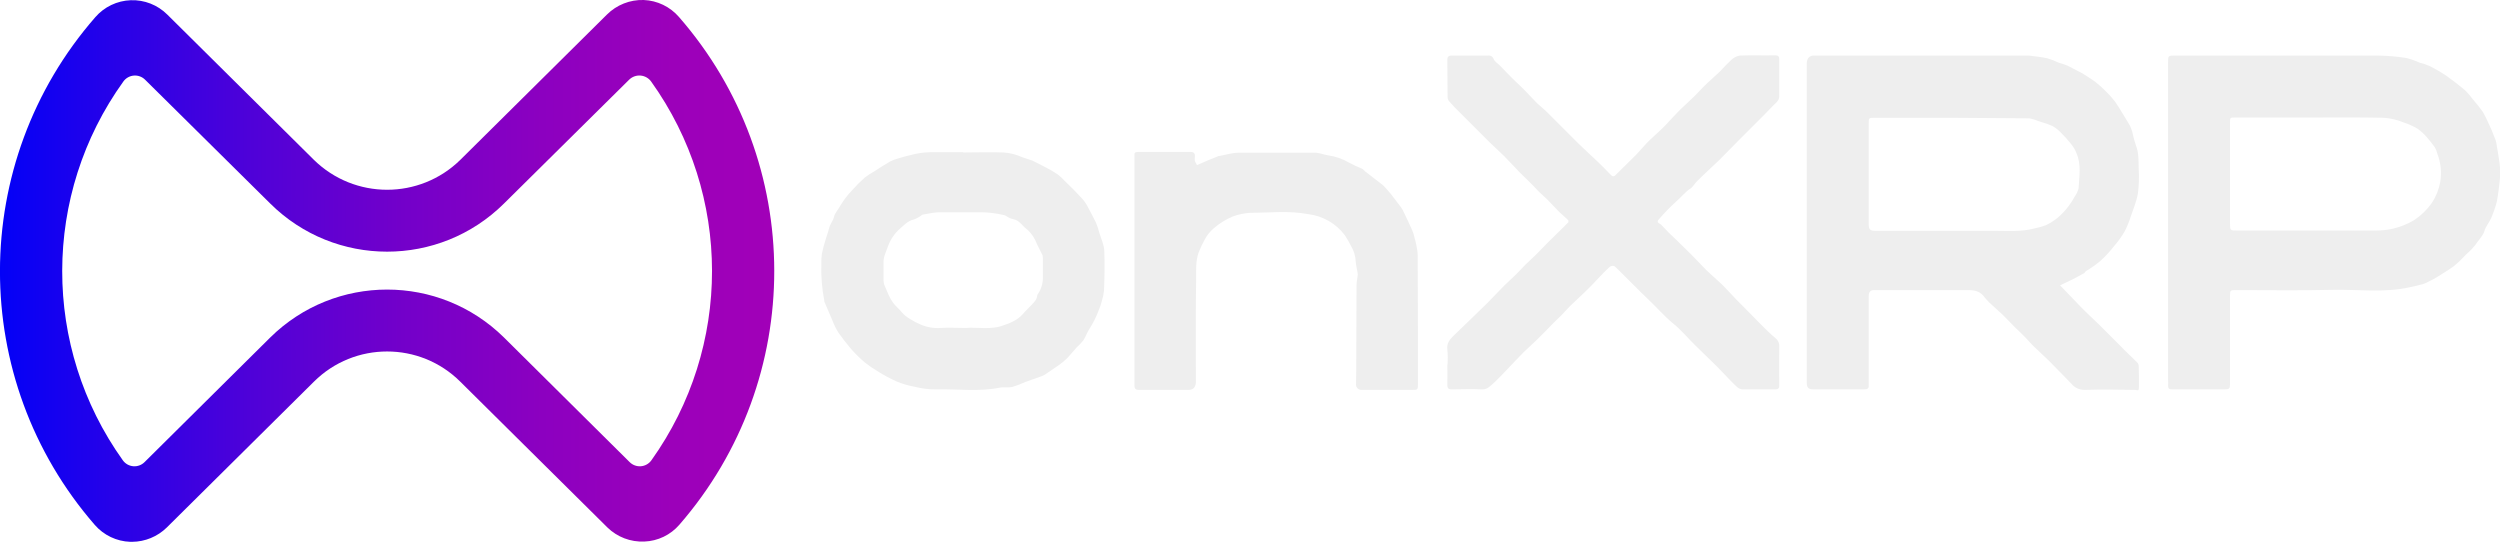
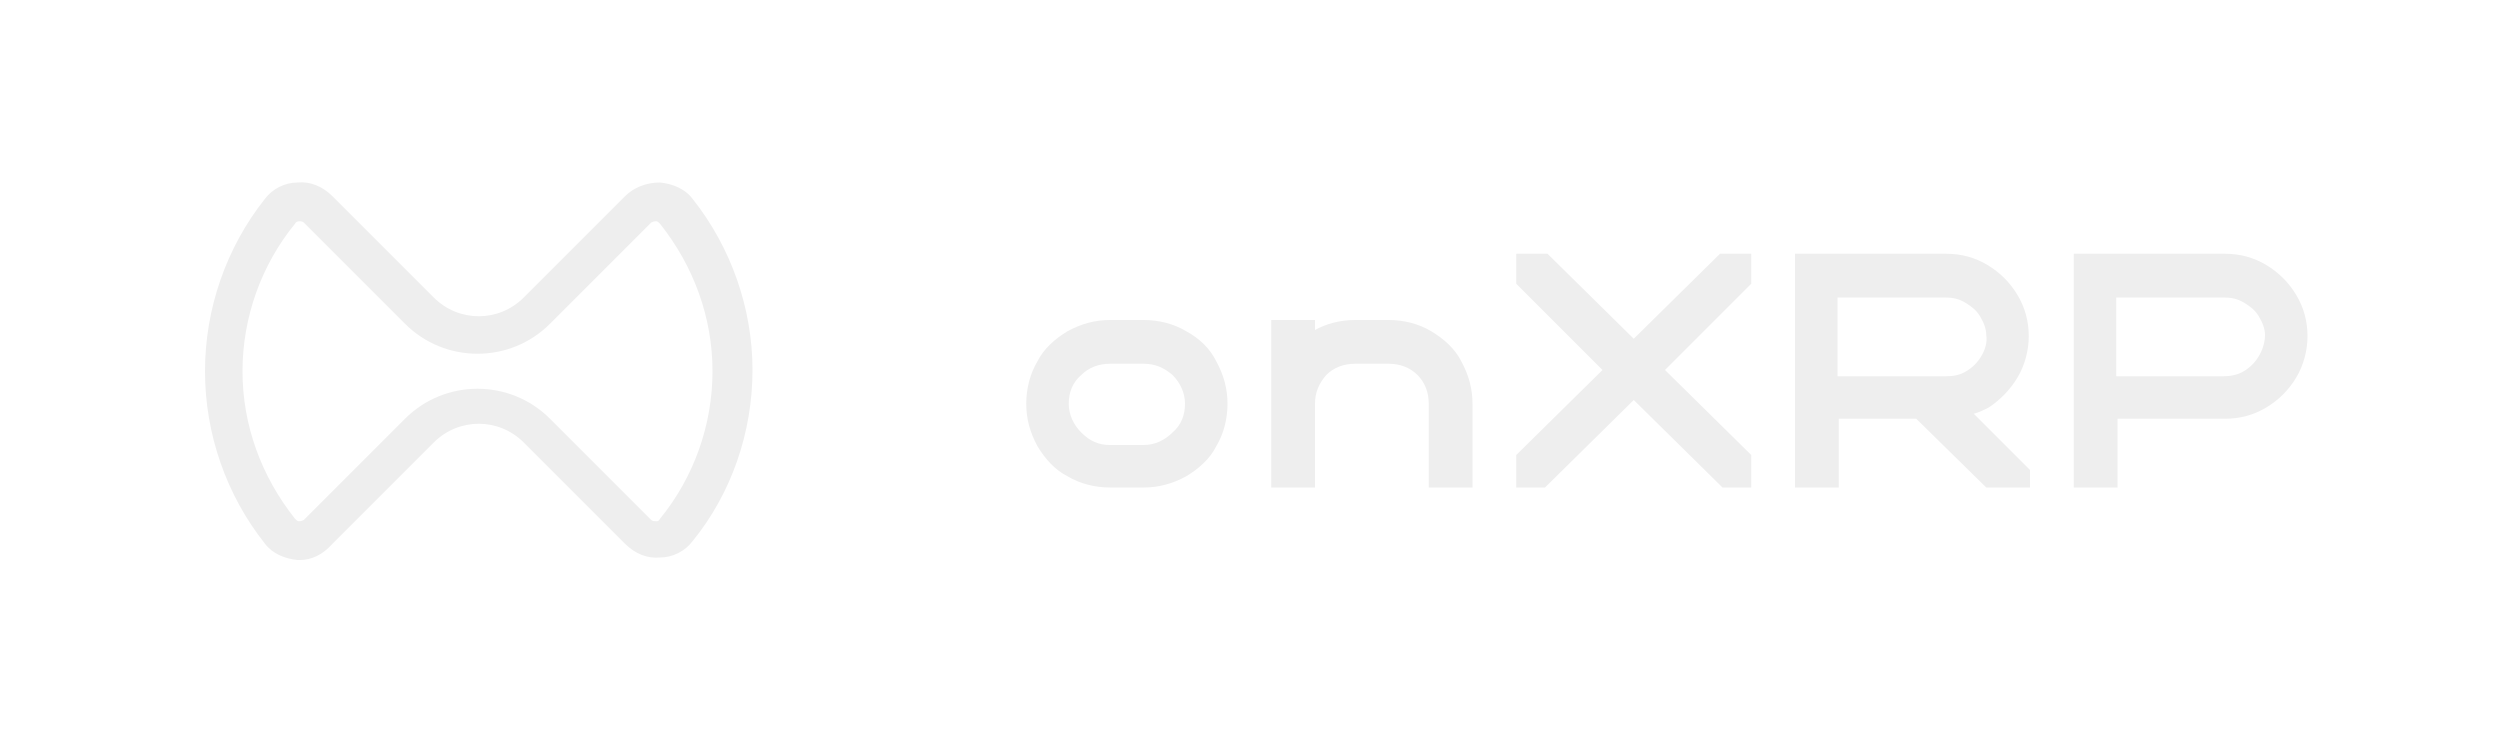
- <svg xmlns="http://www.w3.org/2000/svg" id="Layer_1" data-name="Layer 1" viewBox="0 0 944.5 204.7">
-   <defs>
-     <style>.cls-1{fill:#eee;}.cls-2{fill:url(#linear-gradient);}</style>
-     <linearGradient id="linear-gradient" x1="24.85" y1="267.33" x2="317.29" y2="267.33" gradientUnits="userSpaceOnUse">
-       <stop offset="0" stop-color="#0301f7" />
-       <stop offset="0.13" stop-color="#2301ea" />
-       <stop offset="0.33" stop-color="#5001d8" />
-       <stop offset="0.52" stop-color="#7300ca" />
-       <stop offset="0.7" stop-color="#8c00c0" />
-       <stop offset="0.87" stop-color="#9c00ba" />
-       <stop offset="1" stop-color="#a100b8" />
-     </linearGradient>
-   </defs>
-   <g id="VTHqXA.tif">
-     <path class="cls-1" d="M803.1,272.8l7.3,7.6c2.4,2.5,4.9,4.8,7.4,7.2l8,8c2.1,2.2,4.3,4.2,6.4,6.3a2,2,0,0,1,.6,1.3c.1,2.5.1,5,.1,7.5s-.4,1.6-1.7,1.6c-6.2-.1-12.5-.2-18.8,0a6.4,6.4,0,0,1-5.1-2.4l-3.5-3.6-4.8-4.9-5.8-5.5c-1.2-1.1-2.2-2.4-3.4-3.6s-2.3-2.3-3.5-3.4l-4.7-4.8-3.7-3.4a24.2,24.2,0,0,1-3.2-3.2c-1.5-2.2-3.4-2.9-6.1-2.9H732.8c-1.4,0-2,.7-2,2.3v33.6c.1,1.2-.4,1.6-1.7,1.6h-19c-2.1,0-2.7-.5-2.7-2.7V189.2a4,4,0,0,1,.5-2.2,2.5,2.5,0,0,1,1.8-1h81.6c2.3.3,4.6.5,6.9,1a26.5,26.5,0,0,1,4.4,1.7,31.9,31.9,0,0,1,3.3,1.1l5.6,2.9c1.7,1.1,3.4,2.1,5,3.3a42.5,42.5,0,0,1,3.9,3.5,40.2,40.2,0,0,1,3.4,3.8c1,1.4,1.9,2.9,2.8,4.4s2,3.2,2.9,4.8a17,17,0,0,1,.9,2.4,44.3,44.3,0,0,0,1.3,4.9c1.2,2.9,1,5.9,1.1,8.9a49.3,49.3,0,0,1-.3,9.4c-.5,3-1.8,6-2.8,9a33.5,33.5,0,0,1-2.3,5.5,36.9,36.9,0,0,1-4,5.5,44.3,44.3,0,0,1-5.1,5.5,40.4,40.4,0,0,1-5.4,3.8c-.3.2-.4.6-.7.8l-4.1,2.2ZM762,209.5H733c-2.2,0-2.2,0-2.2,2.2v38c0,1.9.5,2.5,2.4,2.5h45.6c4.9,0,9.8.4,14.6-.9a30.3,30.3,0,0,0,4.3-1.2,21.9,21.9,0,0,0,4.8-3.1,29.8,29.8,0,0,0,3.8-4.1,27.4,27.4,0,0,0,2.3-3.6,9.3,9.3,0,0,0,1.5-3.2c.2-4.4,1.1-8.9-.8-13.2a12.6,12.6,0,0,0-1.8-3.2,49.1,49.1,0,0,0-4.3-4.8,13.3,13.3,0,0,0-3-2.3,25.8,25.8,0,0,0-3.9-1.4c-1.8-.5-3.6-1.5-5.4-1.5Z" transform="translate(-24.8 -165)" />
-     <path class="cls-1" d="M843.9,249V188.7c0-2.7,0-2.7,2.6-2.7h76.7a76,76,0,0,1,10.7.9,30.9,30.9,0,0,1,5.1,1.8,21.7,21.7,0,0,1,3.6,1.2,58.9,58.9,0,0,1,6.4,3.7c2.4,1.7,4.8,3.6,7.1,5.5a25.2,25.2,0,0,1,3,3.5,57.1,57.1,0,0,1,3.8,4.8,50.8,50.8,0,0,1,2.3,4.7,43.2,43.2,0,0,1,1.9,4.5,10.7,10.7,0,0,1,1,3.6c.7,4.3,1.7,8.6,1.1,13.1-.3,2.6-.6,5.3-1.1,7.9a43.9,43.9,0,0,1-2.1,6.1c-.7,1.7-2.1,3.2-2.6,5s-2.3,3.5-3.4,5.2a26.5,26.5,0,0,1-3.7,3.8,36.8,36.8,0,0,1-4.5,4.3c-1.9,1.4-4,2.6-6,3.9a30.7,30.7,0,0,1-3.1,1.7,13.3,13.3,0,0,1-2.4,1.1c-1.6.4-3.3.9-5,1.2-9.7,2.2-19.5.8-29.3,1-11.9.3-23.8.1-35.7.1h-1c-1.9,0-2,.2-2,2v33.5c0,1.7-.3,2-2,2h-20c-1,0-1.4-.4-1.4-1.3a16.1,16.1,0,0,0,0-2.2Zm53.7-39.6H869.2c-1.9,0-1.9,0-1.9,1.9v38c0,2.8,0,2.8,2.8,2.8h46.7c4-.1,8,.3,12-.7a27.9,27.9,0,0,0,8-3.2,25.1,25.1,0,0,0,6.8-6.6,21.5,21.5,0,0,0,3.1-7.7,20.3,20.3,0,0,0-1.1-10.9,7.9,7.9,0,0,0-.9-2.3,35.7,35.7,0,0,0-3-3.8,18.6,18.6,0,0,0-3.6-3.3,26.1,26.1,0,0,0-5.4-2.4,23.5,23.5,0,0,0-7.3-1.7C916.1,209.3,906.9,209.4,897.6,209.4Z" transform="translate(-24.8 -165)" />
-     <path class="cls-1" d="M571.7,302.8a37.5,37.5,0,0,0-.1-5.8c-.3-2.3.9-3.7,2.3-5.1l5.8-5.6,6.9-6.7,6.5-6.7,3.7-3.5c1.5-1.4,2.9-3,4.3-4.4l3.9-3.7,4.4-4.5,5.7-5.6c.7-.8,1.5-1.4,2.2-2.2a1.1,1.1,0,0,0,0-.8l-3.5-3.2-4.3-4.5c-1.3-1.3-2.7-2.4-3.9-3.7s-2.2-2.3-3.3-3.4-3.3-3.1-4.8-4.8l-4.5-4.7-5.7-5.4-5.4-5.4-5.7-5.7c-1.3-1.3-2.6-2.6-3.8-4a2.6,2.6,0,0,1-.7-1.7c-.1-4.7,0-9.3-.1-14,0-1.1.3-1.7,1.6-1.7H587a1.9,1.9,0,0,1,2.1,1.3c.4,1,1.5,1.6,2.3,2.4s3.9,4.1,5.9,6,2.8,2.6,4.1,4l4.1,4.3c1.5,1.4,3.1,2.6,4.5,4.1,3.7,3.6,7.2,7.3,10.9,10.9s4.7,4.4,7.1,6.7,3.2,3.1,4.7,4.7,1.7,1.6,3.1.1l7.1-7c1.8-1.9,3.5-4,5.4-5.8s4-3.6,5.8-5.5,3.6-3.9,5.4-5.7l5.5-5.2c1.6-1.6,3.1-3.3,4.7-4.8l4.8-4.4c1.4-1.5,2.8-3,4.3-4.4a6.3,6.3,0,0,1,3.2-1.7c4.4-.2,8.9,0,13.4-.1,1.3,0,1.7.5,1.6,1.8v13.5c.1,1.9-1.4,2.7-2.4,3.8s-4.6,4.7-6.9,7l-6.2,6.2-7.1,7.2c-2.8,2.7-5.7,5.3-8.5,8.1-.9.9-1.6,2.3-2.7,2.9s-3.4,3.2-5.1,4.7a72.8,72.8,0,0,0-6.7,6.9c-1,1.1.6,1.5,1,1.9a82.1,82.1,0,0,0,5.9,5.9l5.5,5.4,5.8,6,5.8,5.3c1.8,1.8,3.6,3.8,5.4,5.7s2.3,2.2,3.4,3.4l5.8,5.9c1.8,1.8,3.6,3.6,5.5,5.2a3.8,3.8,0,0,1,1.5,3.4c-.1,4.7,0,9.5,0,14.3.1,1.2-.3,1.7-1.6,1.7H683.5c-1.9.1-2.7-1.2-3.8-2.2s-4.2-4.4-6.3-6.5l-8-7.8c-2.9-2.8-5.4-5.9-8.5-8.4s-6.5-6.4-9.8-9.5-4.6-4.6-6.9-6.8-3.5-3.6-5.4-5.3a1.7,1.7,0,0,0-1.8.2c-1.7,1.5-3.2,3.1-4.7,4.7s-3,3.2-4.6,4.7l-5.8,5.5-3.3,3.5c-1.9,1.8-3.8,3.7-5.6,5.6l-3.6,3.6-4.9,4.6-3.2,3.3-3.6,3.8c-1.6,1.6-3.1,3.3-4.8,4.8s-2.4,2.3-4.5,2.2c-3.7-.2-7.4,0-11.2,0-1.2,0-1.6-.5-1.6-1.6.1-2.6,0-5.2,0-7.8Z" transform="translate(-24.8 -165)" />
-     <path class="cls-1" d="M388.7,222.6c5.1,0,10.1-.2,15.2,0a20.1,20.1,0,0,1,7.1,1.8l3.9,1.3,5.1,2.6a39.1,39.1,0,0,1,4.4,2.6,17.9,17.9,0,0,1,2.5,2.3c2.3,2.2,4.6,4.5,6.8,6.9a16.3,16.3,0,0,1,2.3,3.5c1,1.9,2,3.7,2.9,5.6a31,31,0,0,1,1.3,4c.7,2.2,1.7,4.3,1.8,6.6.2,4.9.1,9.9-.1,14.9a18,18,0,0,1-.8,3.9,19,19,0,0,1-1.2,3.6,37.3,37.3,0,0,1-3.6,7.2c-.9,1.4-1.4,3-2.3,4.3a19,19,0,0,1-2.4,2.5c-1.3,1.4-2.5,3-3.8,4.3a26,26,0,0,1-3.2,2.6l-4.1,2.8a8.8,8.8,0,0,1-2.1,1.2l-6.2,2.2a34.1,34.1,0,0,1-5,1.9c-1.4.3-3,0-4.4.2-8.1,1.7-16.3.5-24.5.7a30.8,30.8,0,0,1-8-1,31.3,31.3,0,0,1-6.8-2,57,57,0,0,1-6.9-3.7,43.9,43.9,0,0,1-5-3.4,51.9,51.9,0,0,1-5.3-5.2c-1.7-2-3.3-4.1-4.8-6.2a26.7,26.7,0,0,1-2.2-4.5l-3-7a1.3,1.3,0,0,1-.1-.6,62.9,62.9,0,0,1-1.1-13.7,24.8,24.8,0,0,1,.2-3.9,58.7,58.7,0,0,1,1.6-6c.4-1.3.9-2.6,1.2-3.9s1.5-2.7,1.8-4.1,1.7-2.9,2.5-4.4a32.1,32.1,0,0,1,4.3-5.6,54.4,54.4,0,0,1,4.8-4.8,26.4,26.4,0,0,1,3.5-2.3c2-1.3,4-2.6,6.1-3.8a14.5,14.5,0,0,1,2.9-1.1c1.4-.4,2.9-.9,4.4-1.2a30.3,30.3,0,0,1,8-1.2h12.3Zm1,66.3c4.3-.4,9.5.9,14.5-1.1a17.9,17.9,0,0,0,3.2-1.3,12.2,12.2,0,0,0,3.7-2.7c1.4-1.7,3.1-3.1,4.5-4.8s.7-2,1.3-2.9a10.7,10.7,0,0,0,1.9-6v-7.7c-.1-.3,0-.6-.1-.9-.9-1.9-2-3.8-2.8-5.8A12.8,12.8,0,0,0,412,251c-1.3-1.2-2.3-2.8-4.4-3.2s-2.4-1.4-3.8-1.6a39.6,39.6,0,0,0-7.7-1H379.2c-2,.1-3.9.6-5.9.9l-.3.2a10.5,10.5,0,0,1-2.9,1.6c-2.3.5-3.8,2.2-5.3,3.5a16.2,16.2,0,0,0-4.5,6.6c-.7,2.1-1.8,4-1.7,6.3v6.6a7.7,7.7,0,0,0,.2,1.5c.6,1.3,1.1,2.7,1.7,4a15.7,15.7,0,0,0,1.8,3.1c1,1.3,2.4,2.4,3.4,3.7s4.4,3.4,6.9,4.4a16.1,16.1,0,0,0,7.6,1.3C383,288.7,386,288.9,389.7,288.9Z" transform="translate(-24.8 -165)" />
-     <path class="cls-1" d="M477,227.4l4.1-1.8,4.2-1.7h.3c2.3-.4,4.7-1.2,7.1-1.2h29.4a19.5,19.5,0,0,1,3.1.7l1.4.3a21.3,21.3,0,0,1,7.8,2.7,47.4,47.4,0,0,0,5.1,2.4c.4.2.7.7,1.1,1l6.6,5.1c1.1,1,2,2.2,3,3.3l3.9,5.1a11.4,11.4,0,0,1,1.2,2.2c1,2.1,2,4.1,2.9,6.2s.7,2.1,1,3.1,1.2,4.4,1.2,6.6c.1,16.1.1,32.3.1,48.5,0,2.4,0,2.4-2.4,2.4h-19a2,2,0,0,1-2-1.9c.1-3.6.1-7.2.1-10.8.1-8.9,0-17.9.1-26.9,0-1.1.3-2.3.4-3.4a2.4,2.4,0,0,0,0-1.2c-.2-1.4-.6-2.8-.7-4.2a12.4,12.4,0,0,0-1.8-6,38.1,38.1,0,0,0-2.3-4,20.3,20.3,0,0,0-13.9-8c-7.3-1.4-14.6-.5-21.9-.5a23,23,0,0,0-6.6,1.4,26.5,26.5,0,0,0-7.2,4.5,14.5,14.5,0,0,0-3.3,4.1,39.8,39.8,0,0,0-2.4,5.1c-1.1,3.3-.9,6.5-.9,9.7-.2,12.7-.1,25.4-.1,38.1v1.3c-.2,1.9-1.1,2.7-2.8,2.7H455.1c-1.5,0-1.7-.6-1.7-1.8V223.8c-.1-1,.2-1.4,1.3-1.4h20c1.4,0,1.7.9,1.5,2.3S476.7,226.5,477,227.4Z" transform="translate(-24.8 -165)" />
+ <svg xmlns="http://www.w3.org/2000/svg" version="1.1" id="Layer_1" x="0px" y="0px" viewBox="0 0 200 60" style="enable-background:new 0 0 200 60;" xml:space="preserve">
+   <style type="text/css">
+ 	.st0{fill:#EEEEEE;}
+ </style>
+   <g id="Full_logo">
+     <path class="st0" d="M24,44.8c-0.1,0-0.1,0-0.2,0c-1-0.1-2-0.5-2.6-1.3c-3.1-3.9-4.8-8.8-4.8-13.8s1.7-9.9,4.8-13.8   c0.6-0.8,1.6-1.3,2.6-1.3c1-0.1,2,0.3,2.8,1.1l8.1,8.1c2,2,5.2,2,7.2,0l8.1-8.1c0.7-0.7,1.7-1.1,2.8-1.1c1,0.1,2,0.5,2.6,1.3l0,0   c3.1,3.9,4.8,8.8,4.8,13.7c0,5-1.7,9.9-4.8,13.7c-0.6,0.8-1.6,1.3-2.6,1.3c-1,0.1-2-0.3-2.8-1.1l-8.1-8.1c-2-2-5.2-2-7.2,0   l-8.1,8.1C25.8,44.4,24.9,44.8,24,44.8z M24,17.7C23.9,17.7,23.9,17.7,24,17.7c-0.1,0-0.3,0-0.4,0.2c-2.7,3.3-4.2,7.5-4.2,11.8   s1.5,8.4,4.2,11.8c0.1,0.1,0.2,0.2,0.3,0.2c0.1,0,0.2,0,0.4-0.1l8.1-8.1c3.2-3.2,8.4-3.2,11.6,0l8.1,8.1c0.1,0.1,0.3,0.1,0.4,0.1   c0.1,0,0.2,0,0.3-0.2C55.5,38.2,57,34,57,29.7s-1.5-8.4-4.2-11.8l0,0c-0.1-0.1-0.2-0.2-0.3-0.2s-0.2,0-0.4,0.1L44,25.9   c-1.6,1.6-3.7,2.4-5.8,2.4s-4.2-0.8-5.8-2.4l-8.1-8.1C24.2,17.7,24,17.7,24,17.7z" />
+     <g>
+       <polygon class="st0" points="130.7,27.1 123.8,20.3 121.3,20.3 121.3,22.7 128.2,29.6 121.3,36.4 121.3,39 123.6,39 130.7,32     137.8,39 140.1,39 140.1,36.4 133.2,29.6 140.1,22.7 140.1,20.3 137.6,20.3   " />
+       <path class="st0" d="M94.9,26.5c-1-0.6-2.2-0.9-3.4-0.9l0,0h-2.7l0,0c-1.2,0-2.3,0.3-3.4,0.9c-1,0.6-1.9,1.4-2.4,2.4    c-0.6,1-0.9,2.2-0.9,3.4c0,1.2,0.3,2.3,0.9,3.4c0.6,1,1.4,1.9,2.4,2.4c1,0.6,2.2,0.9,3.4,0.9h2.7c1.2,0,2.3-0.3,3.4-0.9    c1-0.6,1.9-1.4,2.4-2.4c0.6-1,0.9-2.2,0.9-3.4s-0.3-2.3-0.9-3.4C96.8,27.9,96,27.1,94.9,26.5z M93.8,34.6c-0.6,0.6-1.4,1-2.3,1    h-2.7c-0.9,0-1.6-0.3-2.3-1c-0.6-0.6-1-1.4-1-2.3c0-0.9,0.3-1.7,1-2.3c0.6-0.6,1.4-0.9,2.3-0.9h2.7c0.9,0,1.6,0.3,2.3,0.9    c0.6,0.6,1,1.4,1,2.3C94.8,33.2,94.5,34,93.8,34.6z" />
+       <path class="st0" d="M183.7,23.6c-0.6-1-1.4-1.8-2.4-2.4s-2.1-0.9-3.3-0.9h-12.1V39h3.5v-5.5h8.6c1.2,0,2.3-0.3,3.3-0.9    c1-0.6,1.8-1.4,2.4-2.4c0.6-1,0.9-2.2,0.9-3.3C184.6,25.7,184.3,24.6,183.7,23.6z M180.7,28.5c-0.3,0.5-0.7,0.9-1.2,1.2    c-0.5,0.3-1.1,0.4-1.6,0.4h-8.6v-6.3h8.6c0.6,0,1.1,0.1,1.6,0.4s0.9,0.6,1.2,1.1s0.5,1,0.5,1.5C181.2,27.4,181,28,180.7,28.5z" />
+       <path class="st0" d="M161.4,30.2c0.6-1,0.9-2.2,0.9-3.3c0-1.2-0.3-2.3-0.9-3.3c-0.6-1-1.4-1.8-2.4-2.4s-2.1-0.9-3.3-0.9h-12.1V39    h3.5v-5.5h6.2l5.6,5.5h3.5v-1.4l-4.5-4.5c0.4-0.1,0.8-0.3,1.2-0.5C160,32,160.8,31.2,161.4,30.2z M158.5,28.5    c-0.3,0.5-0.7,0.9-1.2,1.2c-0.5,0.3-1,0.4-1.6,0.4H147v-6.3h8.6c0.6,0,1.1,0.1,1.6,0.4s0.9,0.6,1.2,1.1s0.5,1,0.5,1.5    C159,27.4,158.8,28,158.5,28.5z" />
+       <path class="st0" d="M114.5,26.5c-1-0.6-2.2-0.9-3.4-0.9l0,0h-2.7l0,0c-1.2,0-2.3,0.3-3.2,0.8v-0.8h-3.5V39h3.5v-6.7l0,0    c0-0.9,0.3-1.6,0.9-2.3c0.6-0.6,1.4-0.9,2.3-0.9h2.7c0.9,0,1.7,0.3,2.3,0.9c0.6,0.6,0.9,1.4,0.9,2.3l0,0V39h3.5v-6.7    c0-1.2-0.3-2.3-0.9-3.4C116.4,27.9,115.5,27.1,114.5,26.5z" />
+     </g>
  </g>
-   <path class="cls-2" d="M74.7,369.7H74a18.6,18.6,0,0,1-13.4-6.4,146,146,0,0,1,.2-191.8,18.6,18.6,0,0,1,27.2-1l55.4,54.9a39.5,39.5,0,0,0,55.3,0l55.4-54.9A18.9,18.9,0,0,1,268,165a18.6,18.6,0,0,1,13.3,6.4,146,146,0,0,1,.2,191.8,18.4,18.4,0,0,1-13.3,6.4,18.8,18.8,0,0,1-13.9-5.3l-55.6-55.1a39.2,39.2,0,0,0-55.3,0L87.8,364.3A18.9,18.9,0,0,1,74.7,369.7Zm-3.4-22.1Zm8.3-152.5a5.4,5.4,0,0,0-8.2.7,122.8,122.8,0,0,0-.2,143.1,5.4,5.4,0,0,0,8.2.7l47.5-47.1a62.9,62.9,0,0,1,88.3,0l47.5,47.1a5.4,5.4,0,0,0,8.2-.7,123,123,0,0,0-.1-143.1,5.5,5.5,0,0,0-8.3-.7l-47.3,46.8a62.7,62.7,0,0,1-88.3,0Z" transform="translate(-24.8 -165)" />
</svg>
